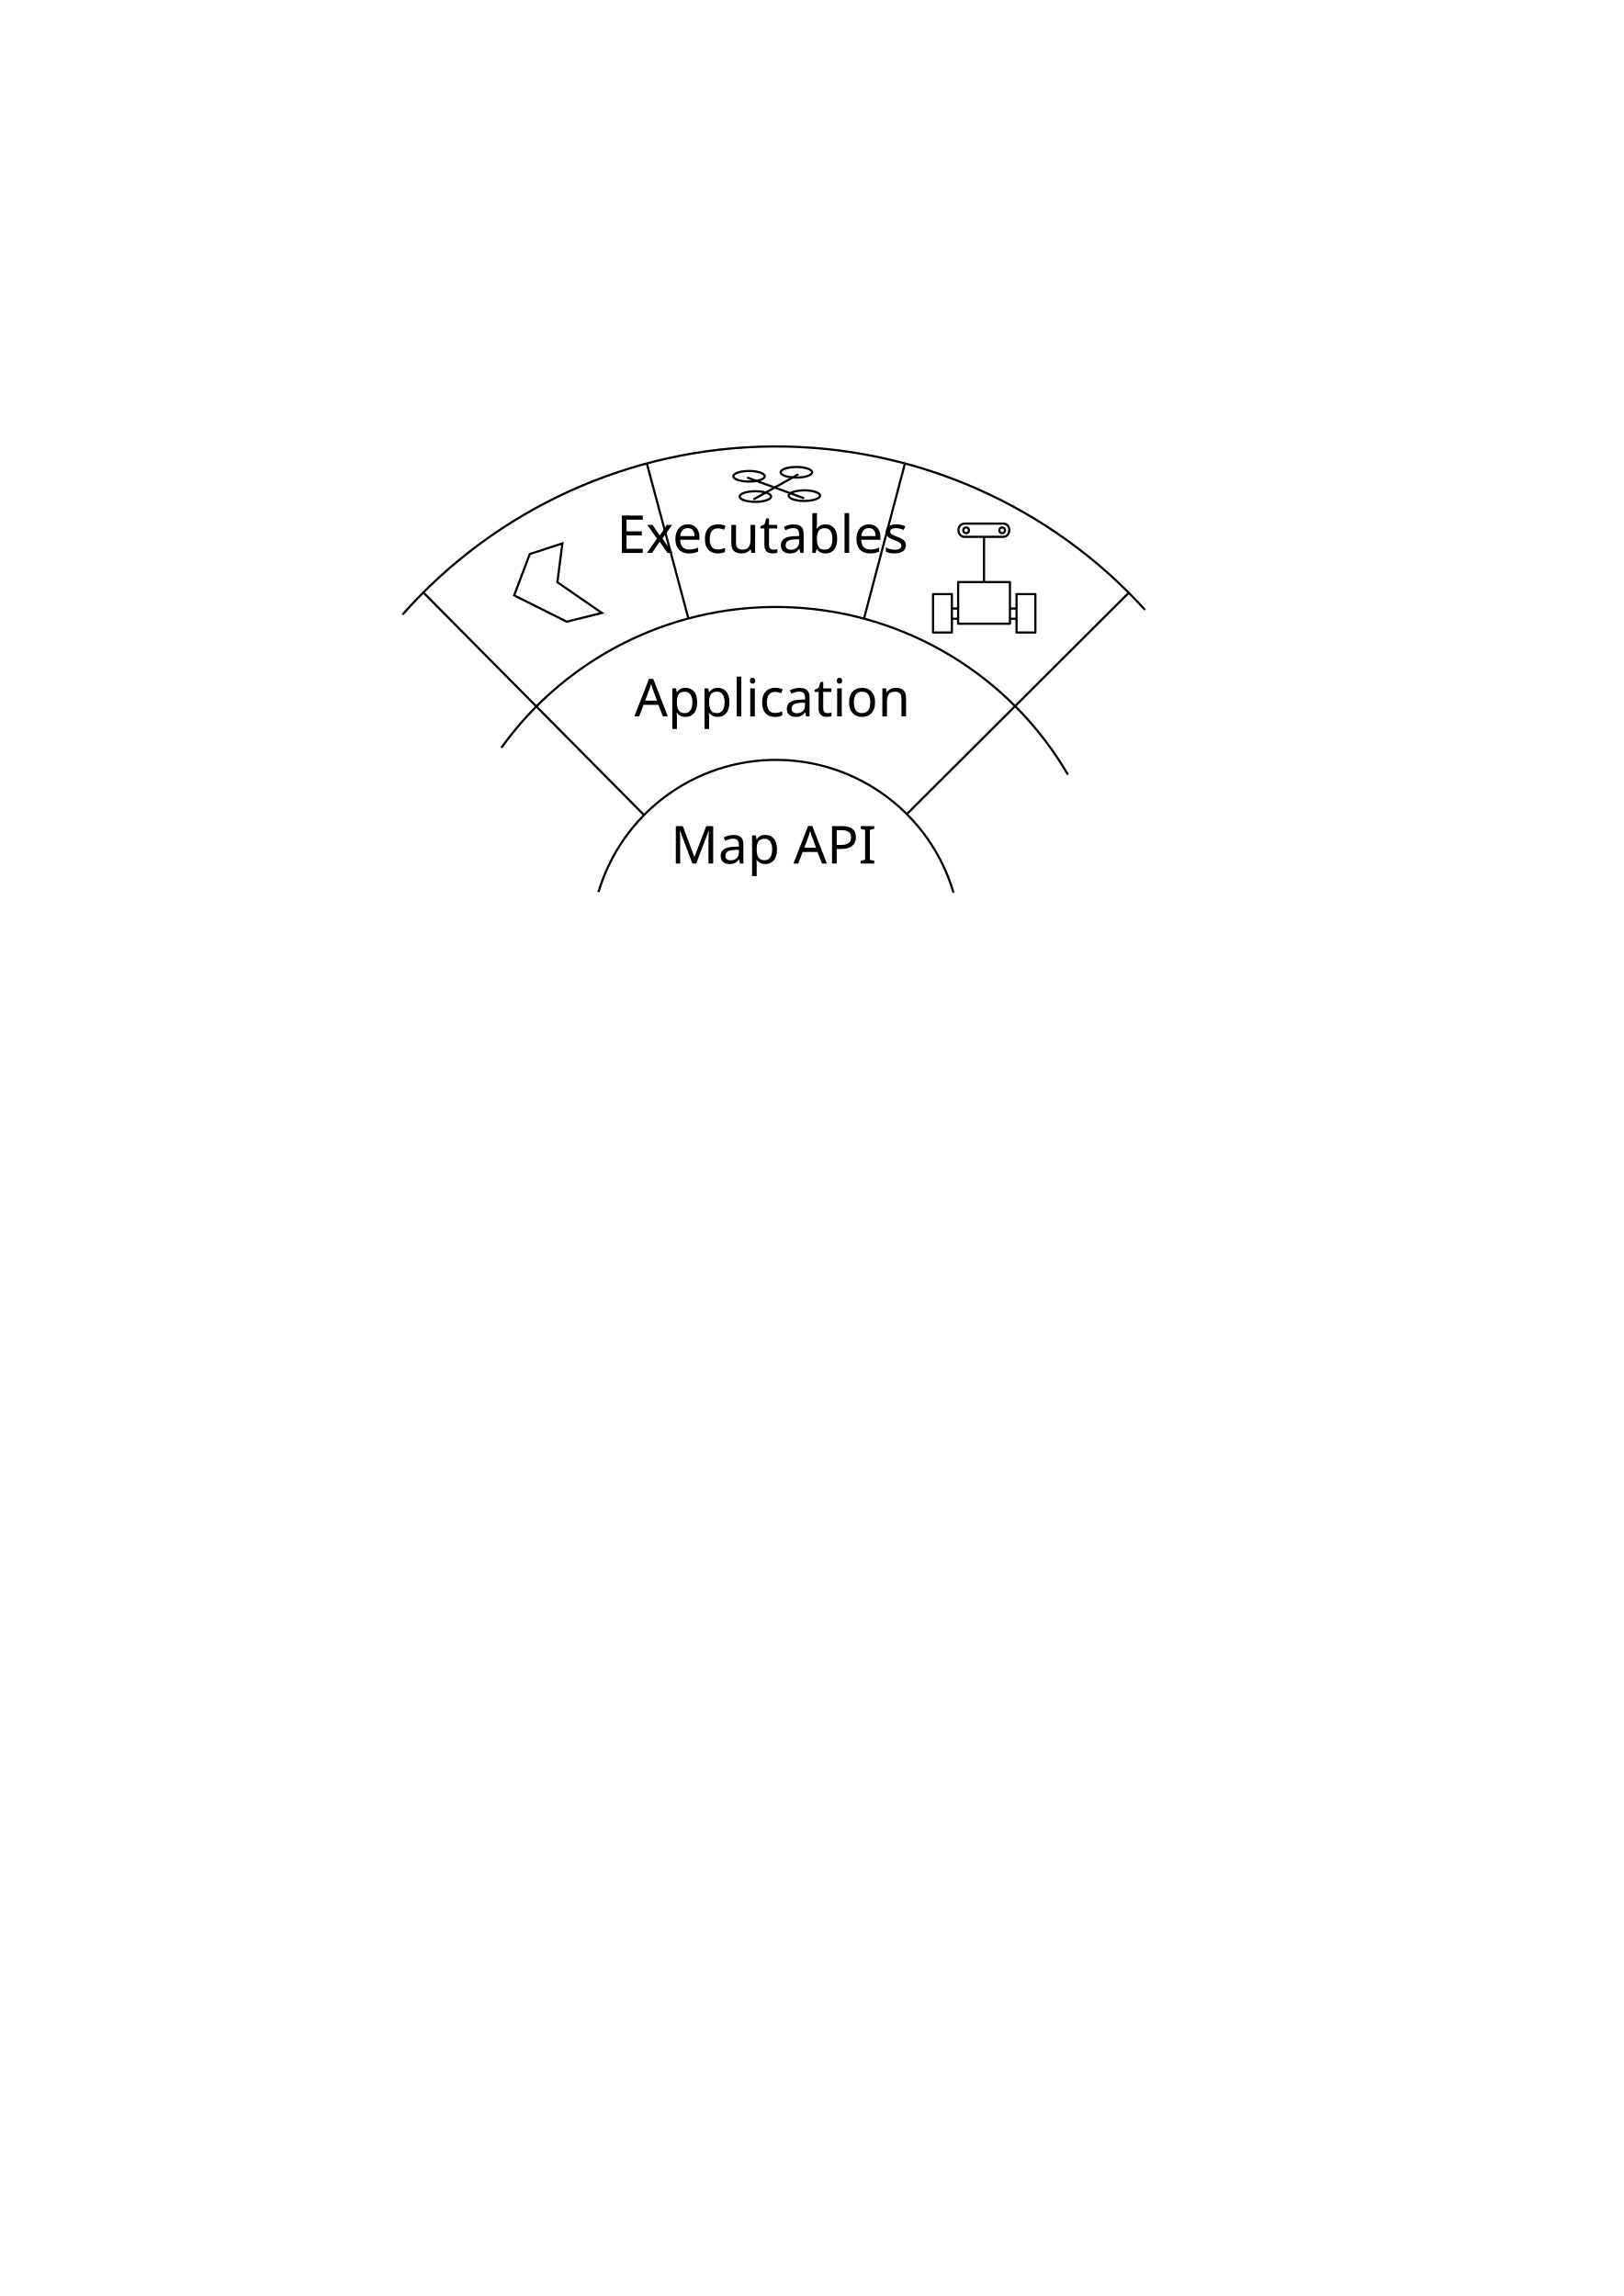
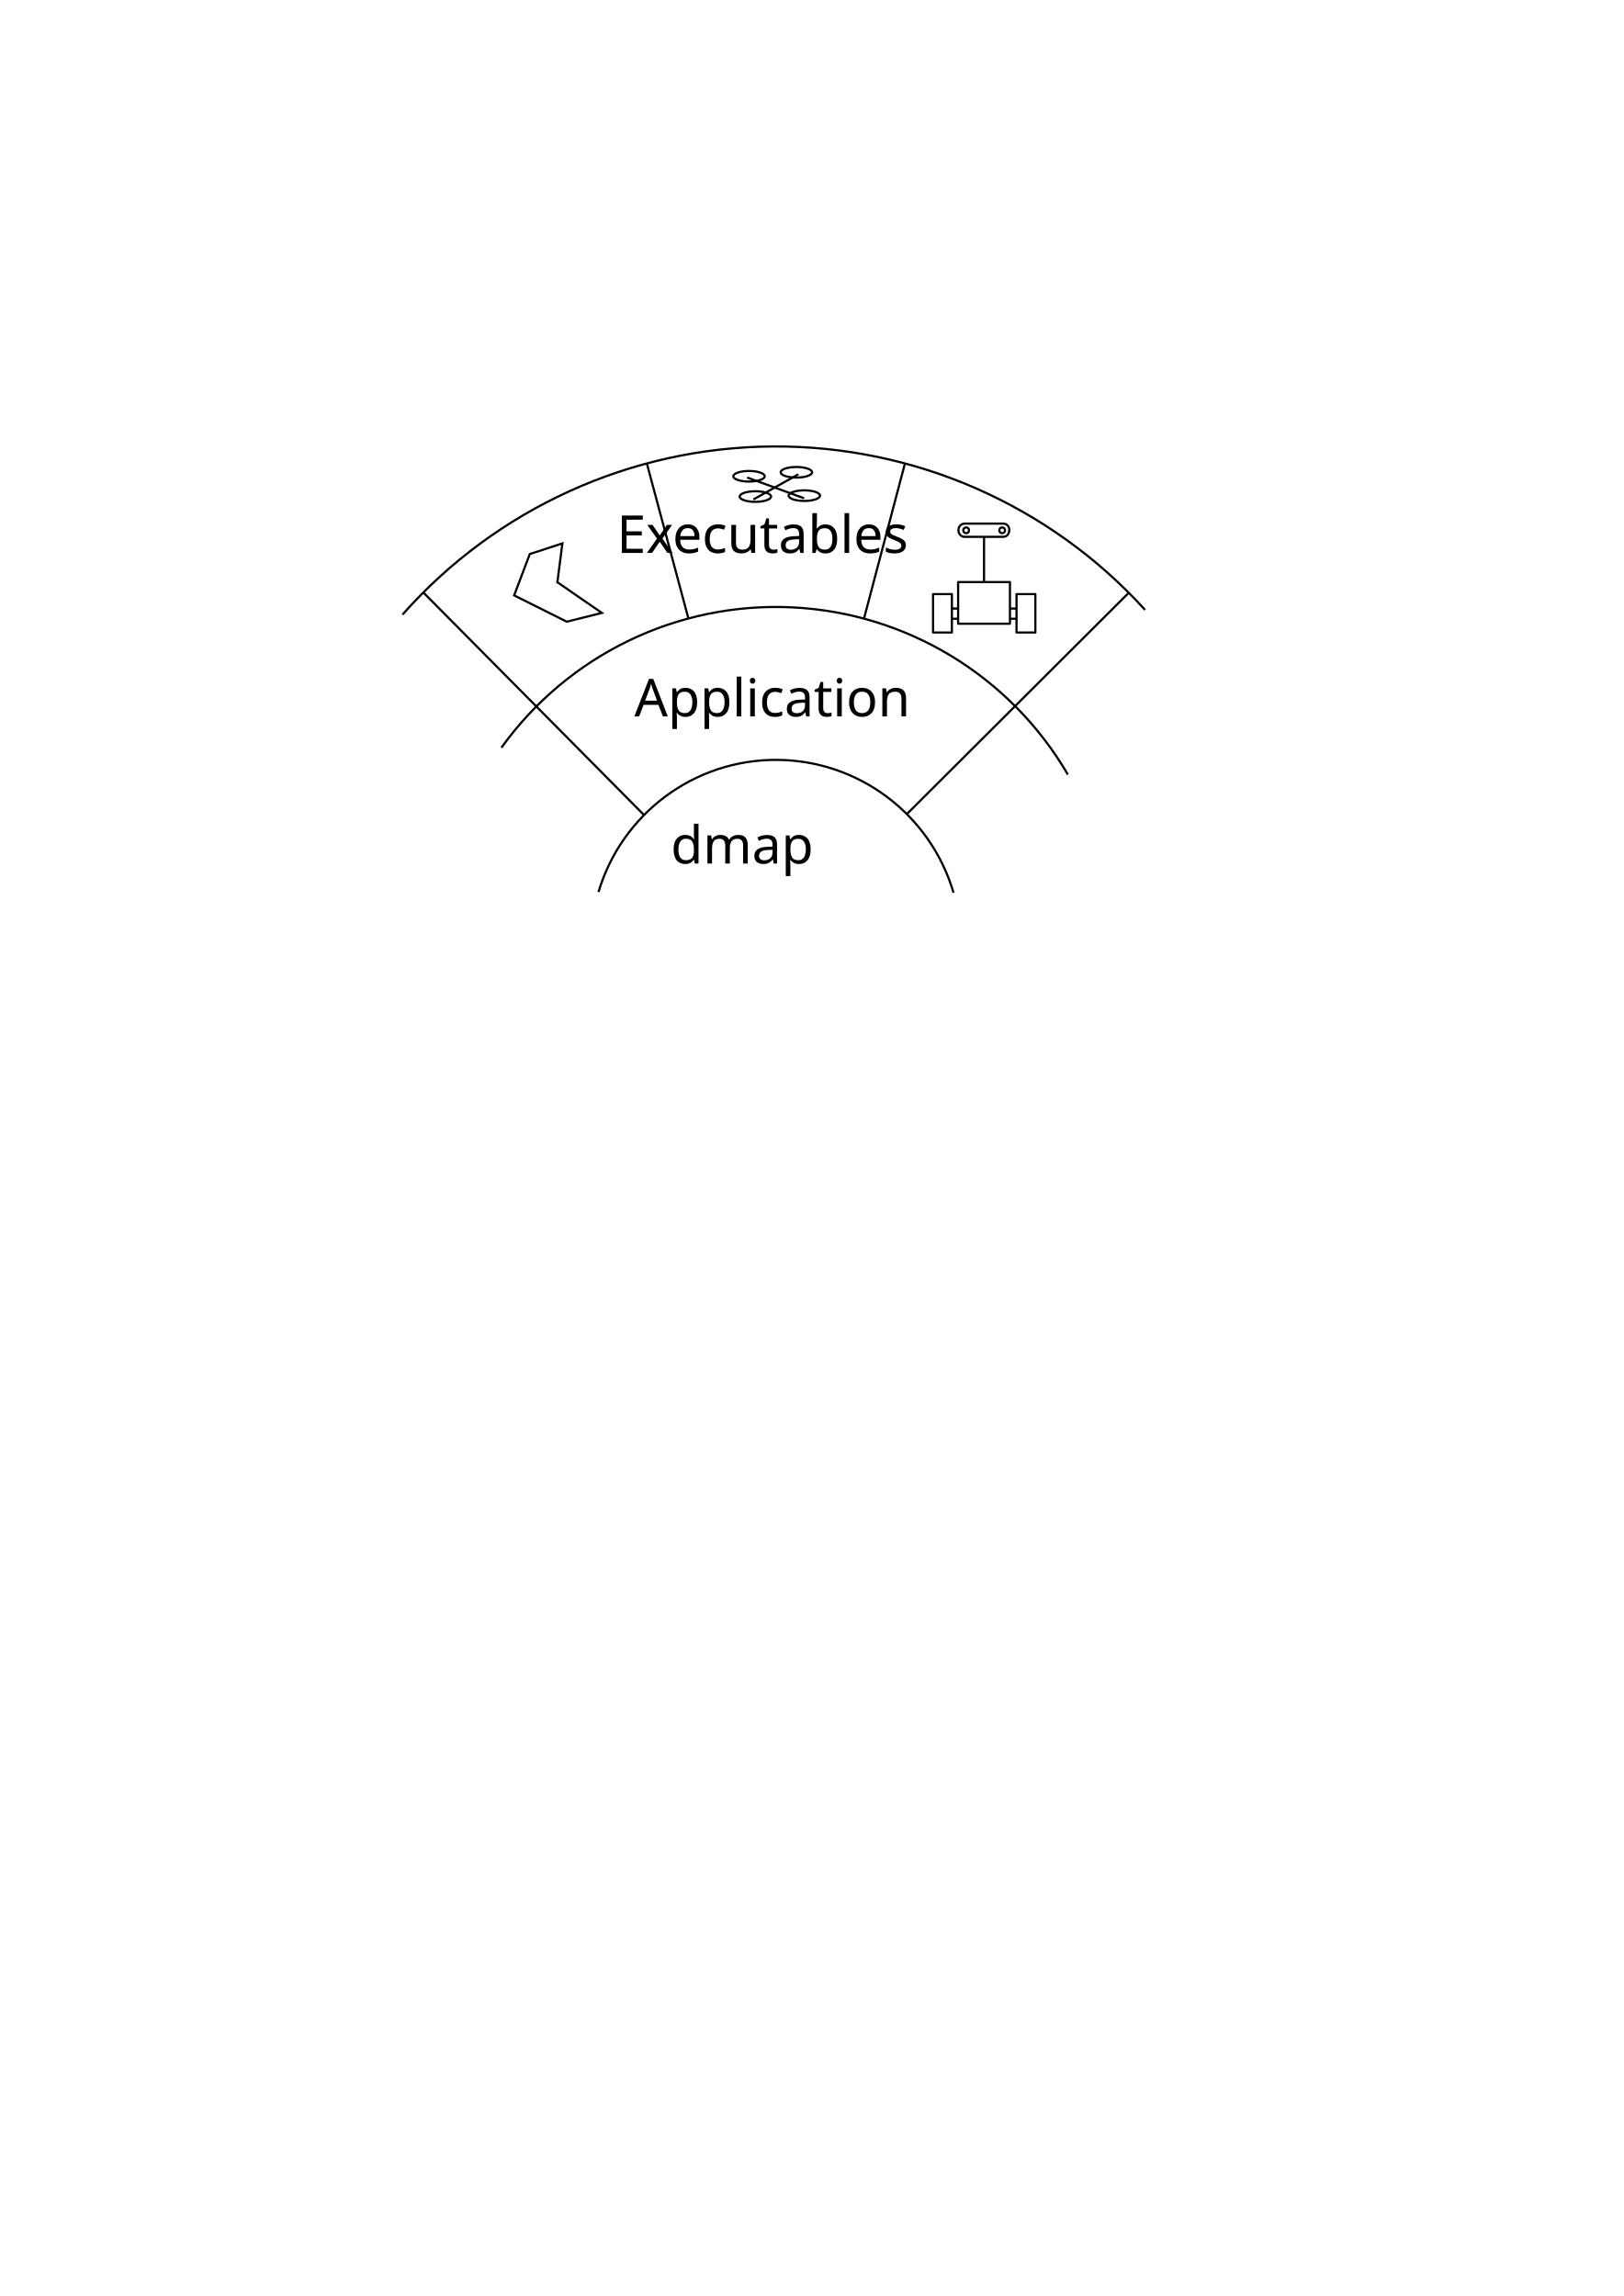
<svg xmlns="http://www.w3.org/2000/svg" width="744.094" height="1052.362" id="svg2" version="1.1">
  <defs id="defs4" />
  <g id="layer1">
    <path style="fill:none;stroke:#000000;stroke-width:1;stroke-linecap:butt;stroke-linejoin:miter;stroke-miterlimit:4;stroke-opacity:1;stroke-dasharray:none" id="path2985" d="m 274.275,408.839 a 84.853,84.853 0 0 1 162.697,0.335" />
    <path style="fill:none;stroke:#000000;stroke-width:1;stroke-miterlimit:4;stroke-opacity:1;stroke-dasharray:none" id="path3773" d="m 229.779,342.687 a 154.938,154.938 0 0 1 259.603,12.343" />
    <path style="fill:none;stroke:#000000;stroke-width:1;stroke-miterlimit:4;stroke-opacity:1;stroke-dasharray:none" id="path3775" d="m 184.442,281.711 a 228.509,228.509 0 0 1 340.31,-2.178" />
    <text xml:space="preserve" style="font-size:24px;font-style:normal;font-weight:normal;line-height:125%;letter-spacing:0px;word-spacing:0px;fill:#000000;fill-opacity:1;stroke:none;font-family:Sans" x="307.385" y="395.791" id="text3777">
-       <tspan id="tspan3779" x="307.385" y="395.791">Map API</tspan>
+       <tspan id="tspan3779" x="307.385" y="395.791">dmap</tspan>
    </text>
    <text xml:space="preserve" style="font-size:24px;font-style:normal;font-weight:normal;line-height:125%;letter-spacing:0px;word-spacing:0px;fill:#000000;fill-opacity:1;stroke:none;font-family:Sans" x="290.714" y="328.362" id="text3781">
      <tspan x="290.714" y="328.362" id="tspan3789">Application</tspan>
    </text>
    <text xml:space="preserve" style="font-size:24px;font-style:normal;font-weight:normal;line-height:125%;letter-spacing:0px;word-spacing:0px;fill:#000000;fill-opacity:1;stroke:none;font-family:Sans" x="282.643" y="253.434" id="text3785">
      <tspan id="tspan3787" x="282.643" y="253.434">Executables</tspan>
    </text>
    <path style="fill:none;stroke:#000000;stroke-width:1px;stroke-linecap:butt;stroke-linejoin:miter;stroke-opacity:1" d="M 295.142,373.574 194.039,271.604" id="path3797" />
    <path style="fill:none;stroke:#000000;stroke-width:1px;stroke-linecap:butt;stroke-linejoin:miter;stroke-opacity:1" d="M 415.764,372.948 517.283,271.687" id="path3799" />
    <path style="fill:none;stroke:#000000;stroke-width:1px;stroke-linecap:butt;stroke-linejoin:miter;stroke-opacity:1" d="m 395.946,283.51 18.766,-71.078" id="path3805" />
    <path style="fill:none;stroke:#000000;stroke-width:1px;stroke-linecap:butt;stroke-linejoin:miter;stroke-opacity:1" d="m 315.445,283.377 -19.073,-71.18" id="path3807" />
    <rect style="fill:none;stroke:#000000;stroke-width:1;stroke-linecap:round;stroke-linejoin:round;stroke-miterlimit:4;stroke-opacity:1;stroke-dasharray:none;stroke-dashoffset:0" id="rect4064" width="8.629" height="17.589" x="427.594" y="272.314" />
    <rect style="fill:none;stroke:#000000;stroke-width:1;stroke-linecap:round;stroke-linejoin:round;stroke-miterlimit:4;stroke-opacity:1;stroke-dasharray:none;stroke-dashoffset:0" id="rect4086" width="23.75" height="19.107" x="439.081" y="266.779" />
    <path style="fill:none;stroke:#000000;stroke-width:1px;stroke-linecap:butt;stroke-linejoin:miter;stroke-opacity:1" d="m 436.223,283.609 2.857,0" id="path4088" />
    <path style="fill:none;stroke:#000000;stroke-width:1px;stroke-linecap:butt;stroke-linejoin:miter;stroke-opacity:1" d="m 436.09,278.922 2.857,0" id="path4088-8" />
    <path style="fill:none;stroke:#000000;stroke-width:1px;stroke-linecap:butt;stroke-linejoin:miter;stroke-opacity:1" d="m 463.054,278.922 2.857,0" id="path4088-0" />
    <path style="fill:none;stroke:#000000;stroke-width:1px;stroke-linecap:butt;stroke-linejoin:miter;stroke-opacity:1" d="m 463.098,283.609 2.857,0" id="path4088-4" />
    <path style="fill:none;stroke:#000000;stroke-width:1px;stroke-linecap:butt;stroke-linejoin:miter;stroke-opacity:1" d="m 450.956,266.779 0,-20.714" id="path4126" />
    <rect style="fill:none;stroke:#000000;stroke-width:1;stroke-linecap:round;stroke-linejoin:round;stroke-miterlimit:4;stroke-opacity:1;stroke-dasharray:none;stroke-dashoffset:0" id="rect4064-1" width="8.629" height="17.589" x="465.843" y="272.314" />
    <path style="fill:none;stroke:#000000;stroke-width:1;stroke-linecap:round;stroke-linejoin:round;stroke-miterlimit:4;stroke-opacity:1;stroke-dashoffset:0" d="m 442.206,239.993 c 9.054,0 9.082,0.016 17.5,0 3.855,-0.007 3.667,6.071 0,6.071 -8.768,0 -8.75,4e-5 -17.5,0 -3.918,-2e-5 -4.044,-6.071 0,-6.071 z" id="rect4146" />
    <path style="fill:none;stroke:#000000;stroke-width:1;stroke-linecap:round;stroke-linejoin:round;stroke-miterlimit:4;stroke-opacity:1;stroke-dasharray:none;stroke-dashoffset:0" id="path4149" d="m 359.109,583.778 a 1.326,1.326 0 1 1 -2.652,0 1.326,1.326 0 1 1 2.652,0 z" transform="translate(84.97347,-340.7098)" />
    <path style="fill:none;stroke:#000000;stroke-width:1;stroke-linecap:round;stroke-linejoin:round;stroke-miterlimit:4;stroke-opacity:1;stroke-dasharray:none;stroke-dashoffset:0" id="path4149-0" d="m 359.109,583.778 a 1.326,1.326 0 1 1 -2.652,0 1.326,1.326 0 1 1 2.652,0 z" transform="translate(101.4785,-340.7098)" />
    <path style="fill:none;stroke:#000000;stroke-width:1px;stroke-linecap:round;stroke-linejoin:miter;stroke-opacity:1" d="m 342.785,219.006 25.341,9.236" id="path3884-7-0" />
    <path style="fill:none;stroke:#000000;stroke-width:1px;stroke-linecap:round;stroke-linejoin:miter;stroke-opacity:1" d="m 345.627,228.716 19.894,-11.131" id="path3886-5-6" />
    <path id="path3888-4-7" d="m 372.161,216.425 c 0.077,1.342 -3.082,2.451 -7.057,2.478 -3.975,0.026 -7.259,-1.041 -7.337,-2.383 -0.077,-1.342 3.082,-2.451 7.057,-2.478 3.871,-0.025 7.107,0.987 7.327,2.293" style="fill:none;stroke:#000000;stroke-width:1;stroke-linecap:round;stroke-miterlimit:4;stroke-opacity:1" />
    <path id="path3888-6-0-4" d="m 375.796,227.129 c 0.077,1.342 -3.082,2.451 -7.057,2.478 -3.975,0.026 -7.259,-1.041 -7.337,-2.383 -0.077,-1.342 3.082,-2.451 7.057,-2.478 3.871,-0.025 7.107,0.987 7.327,2.293" style="fill:none;stroke:#000000;stroke-width:1;stroke-linecap:round;stroke-miterlimit:4;stroke-opacity:1" />
    <path id="path3888-8-2-8" d="m 353.356,227.543 c 0.077,1.342 -3.082,2.451 -7.057,2.478 -3.975,0.026 -7.259,-1.041 -7.337,-2.383 -0.077,-1.342 3.082,-2.451 7.057,-2.478 3.871,-0.025 7.107,0.987 7.327,2.293" style="fill:none;stroke:#000000;stroke-width:1;stroke-linecap:round;stroke-miterlimit:4;stroke-opacity:1" />
    <path id="path3888-1-7-2" d="m 350.455,218.248 c 0.077,1.342 -3.082,2.451 -7.057,2.478 -3.975,0.026 -7.259,-1.041 -7.337,-2.383 -0.077,-1.342 3.082,-2.451 7.057,-2.478 3.871,-0.025 7.107,0.987 7.327,2.293" style="fill:none;stroke:#000000;stroke-width:1;stroke-linecap:round;stroke-miterlimit:4;stroke-opacity:1" />
    <path style="fill:none;stroke:#000000;stroke-width:1px;stroke-linecap:butt;stroke-linejoin:miter;stroke-opacity:1" d="m 235.618,272.89 24.116,12.058 16.077,-4.019 -20.384,-14.067 2.297,-17.8 -14.929,4.881 z" id="path3993" />
  </g>
</svg>
